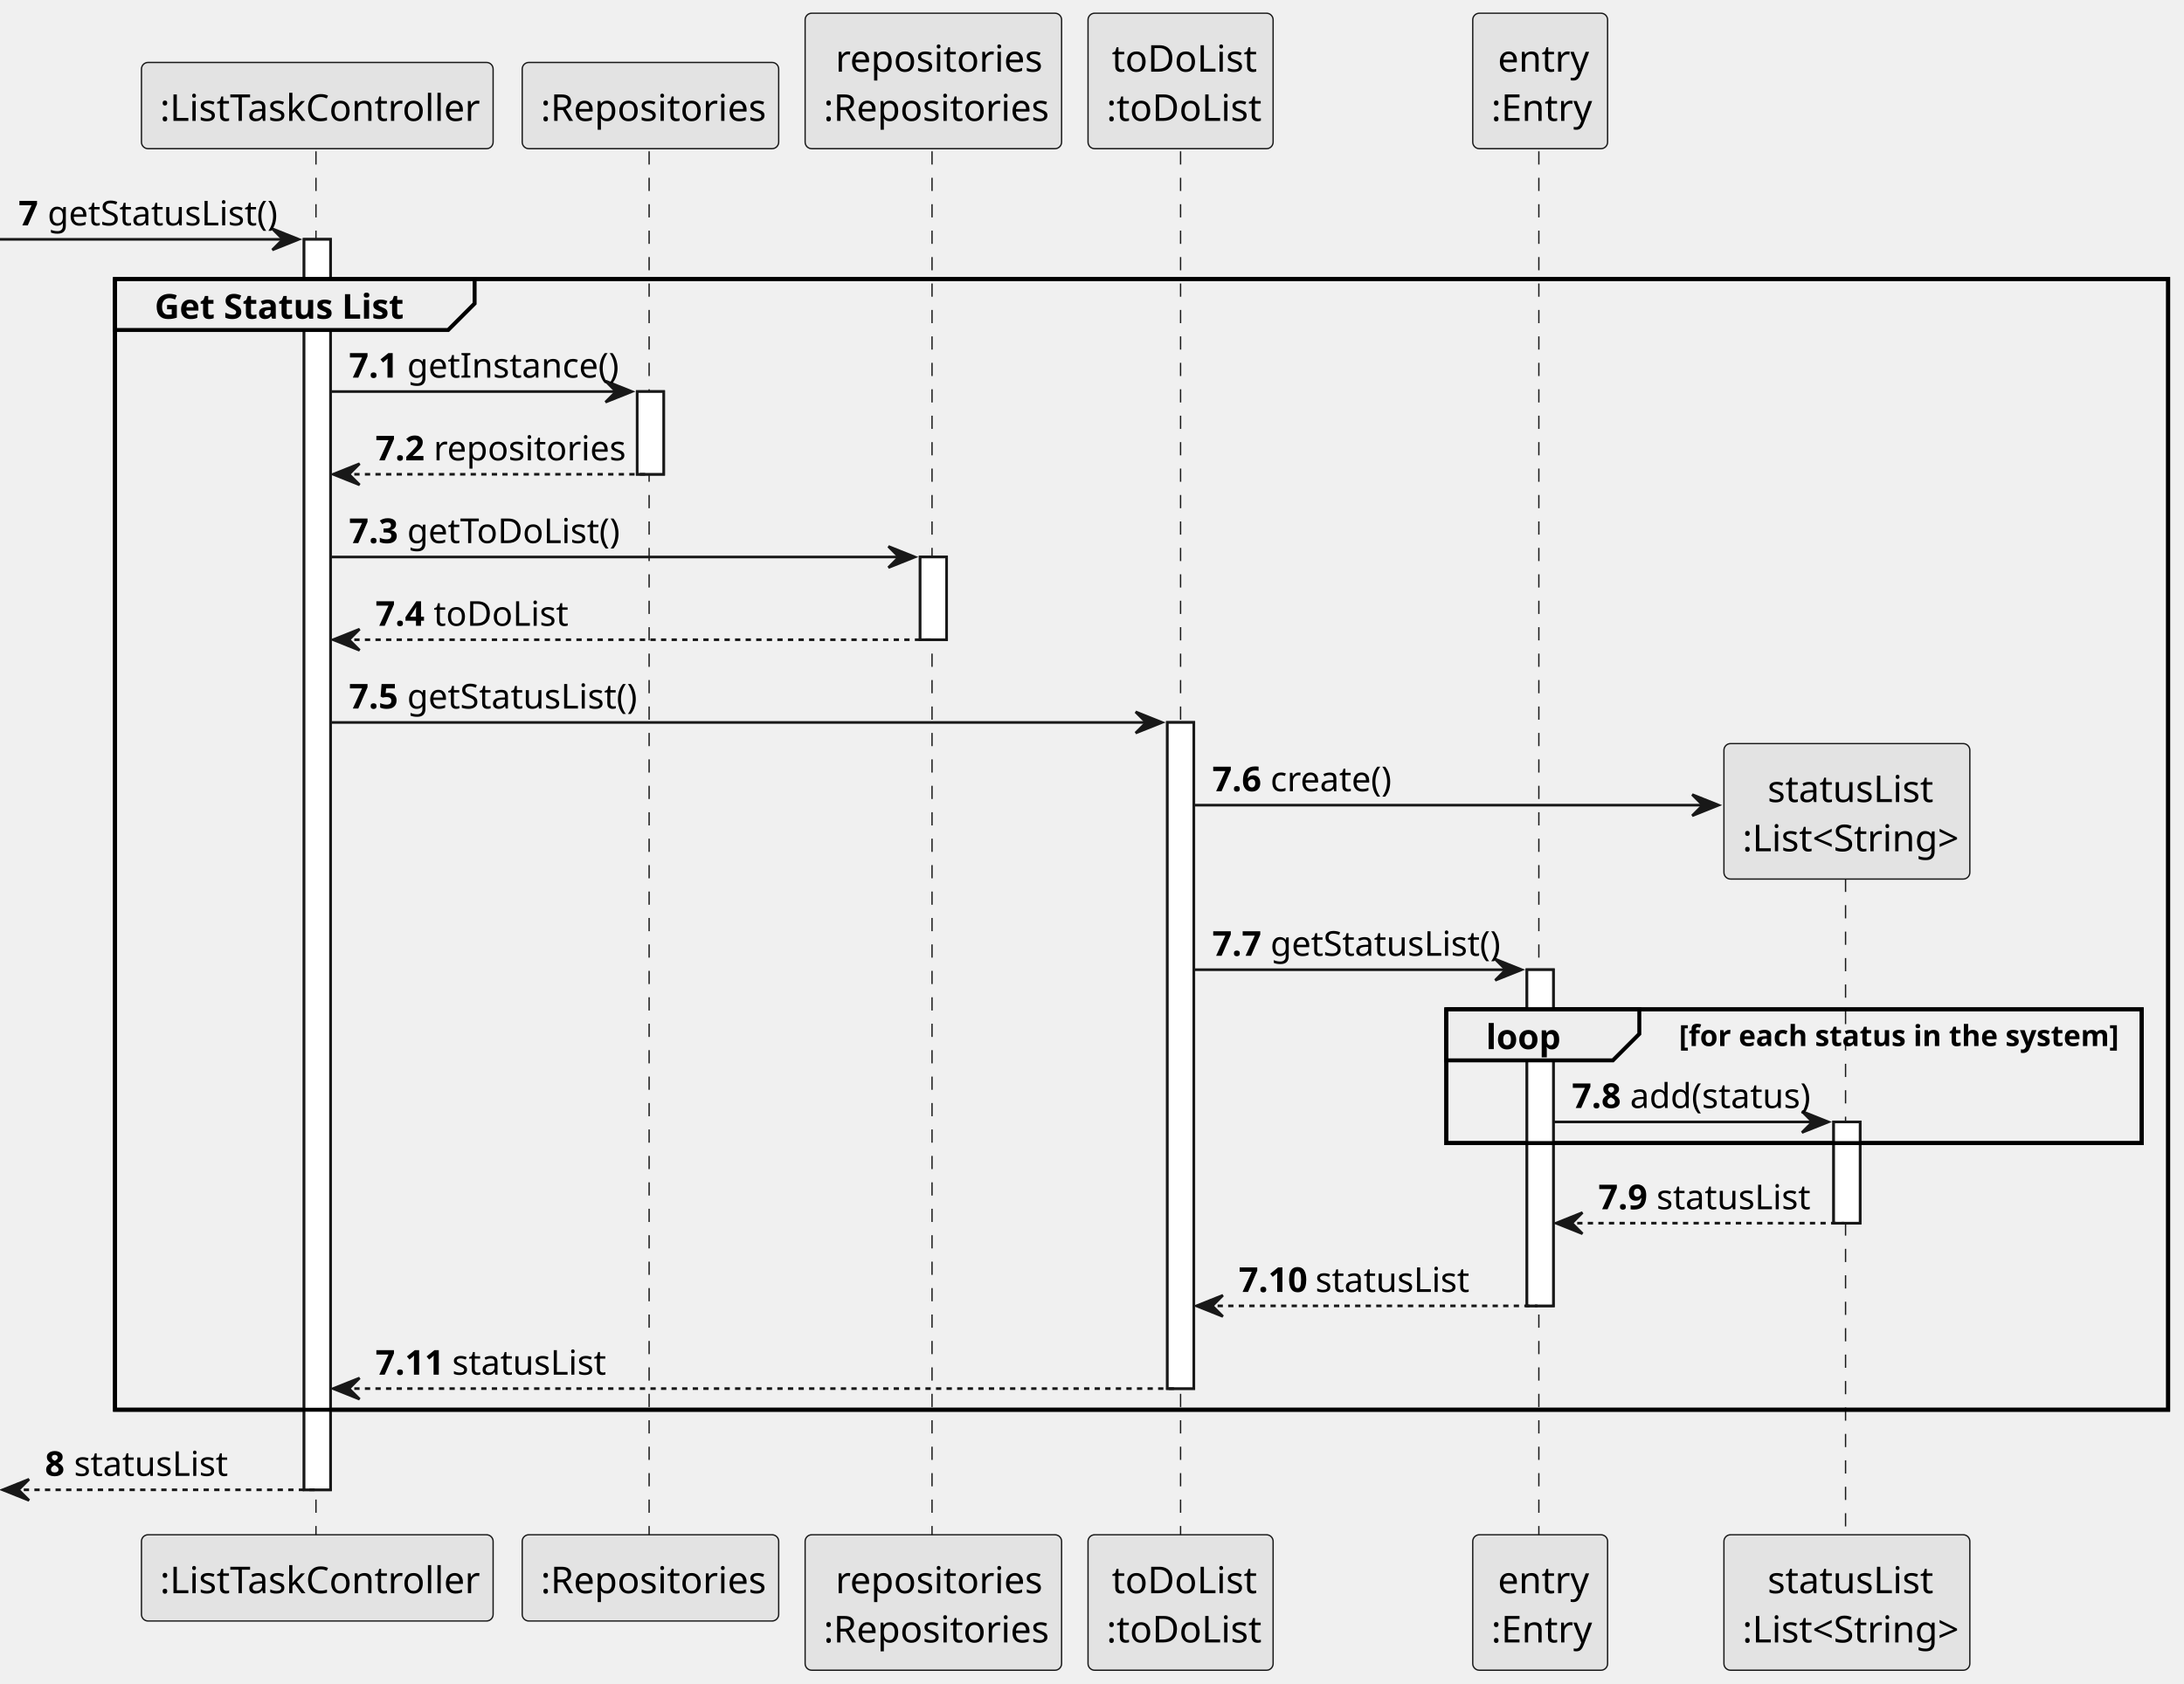
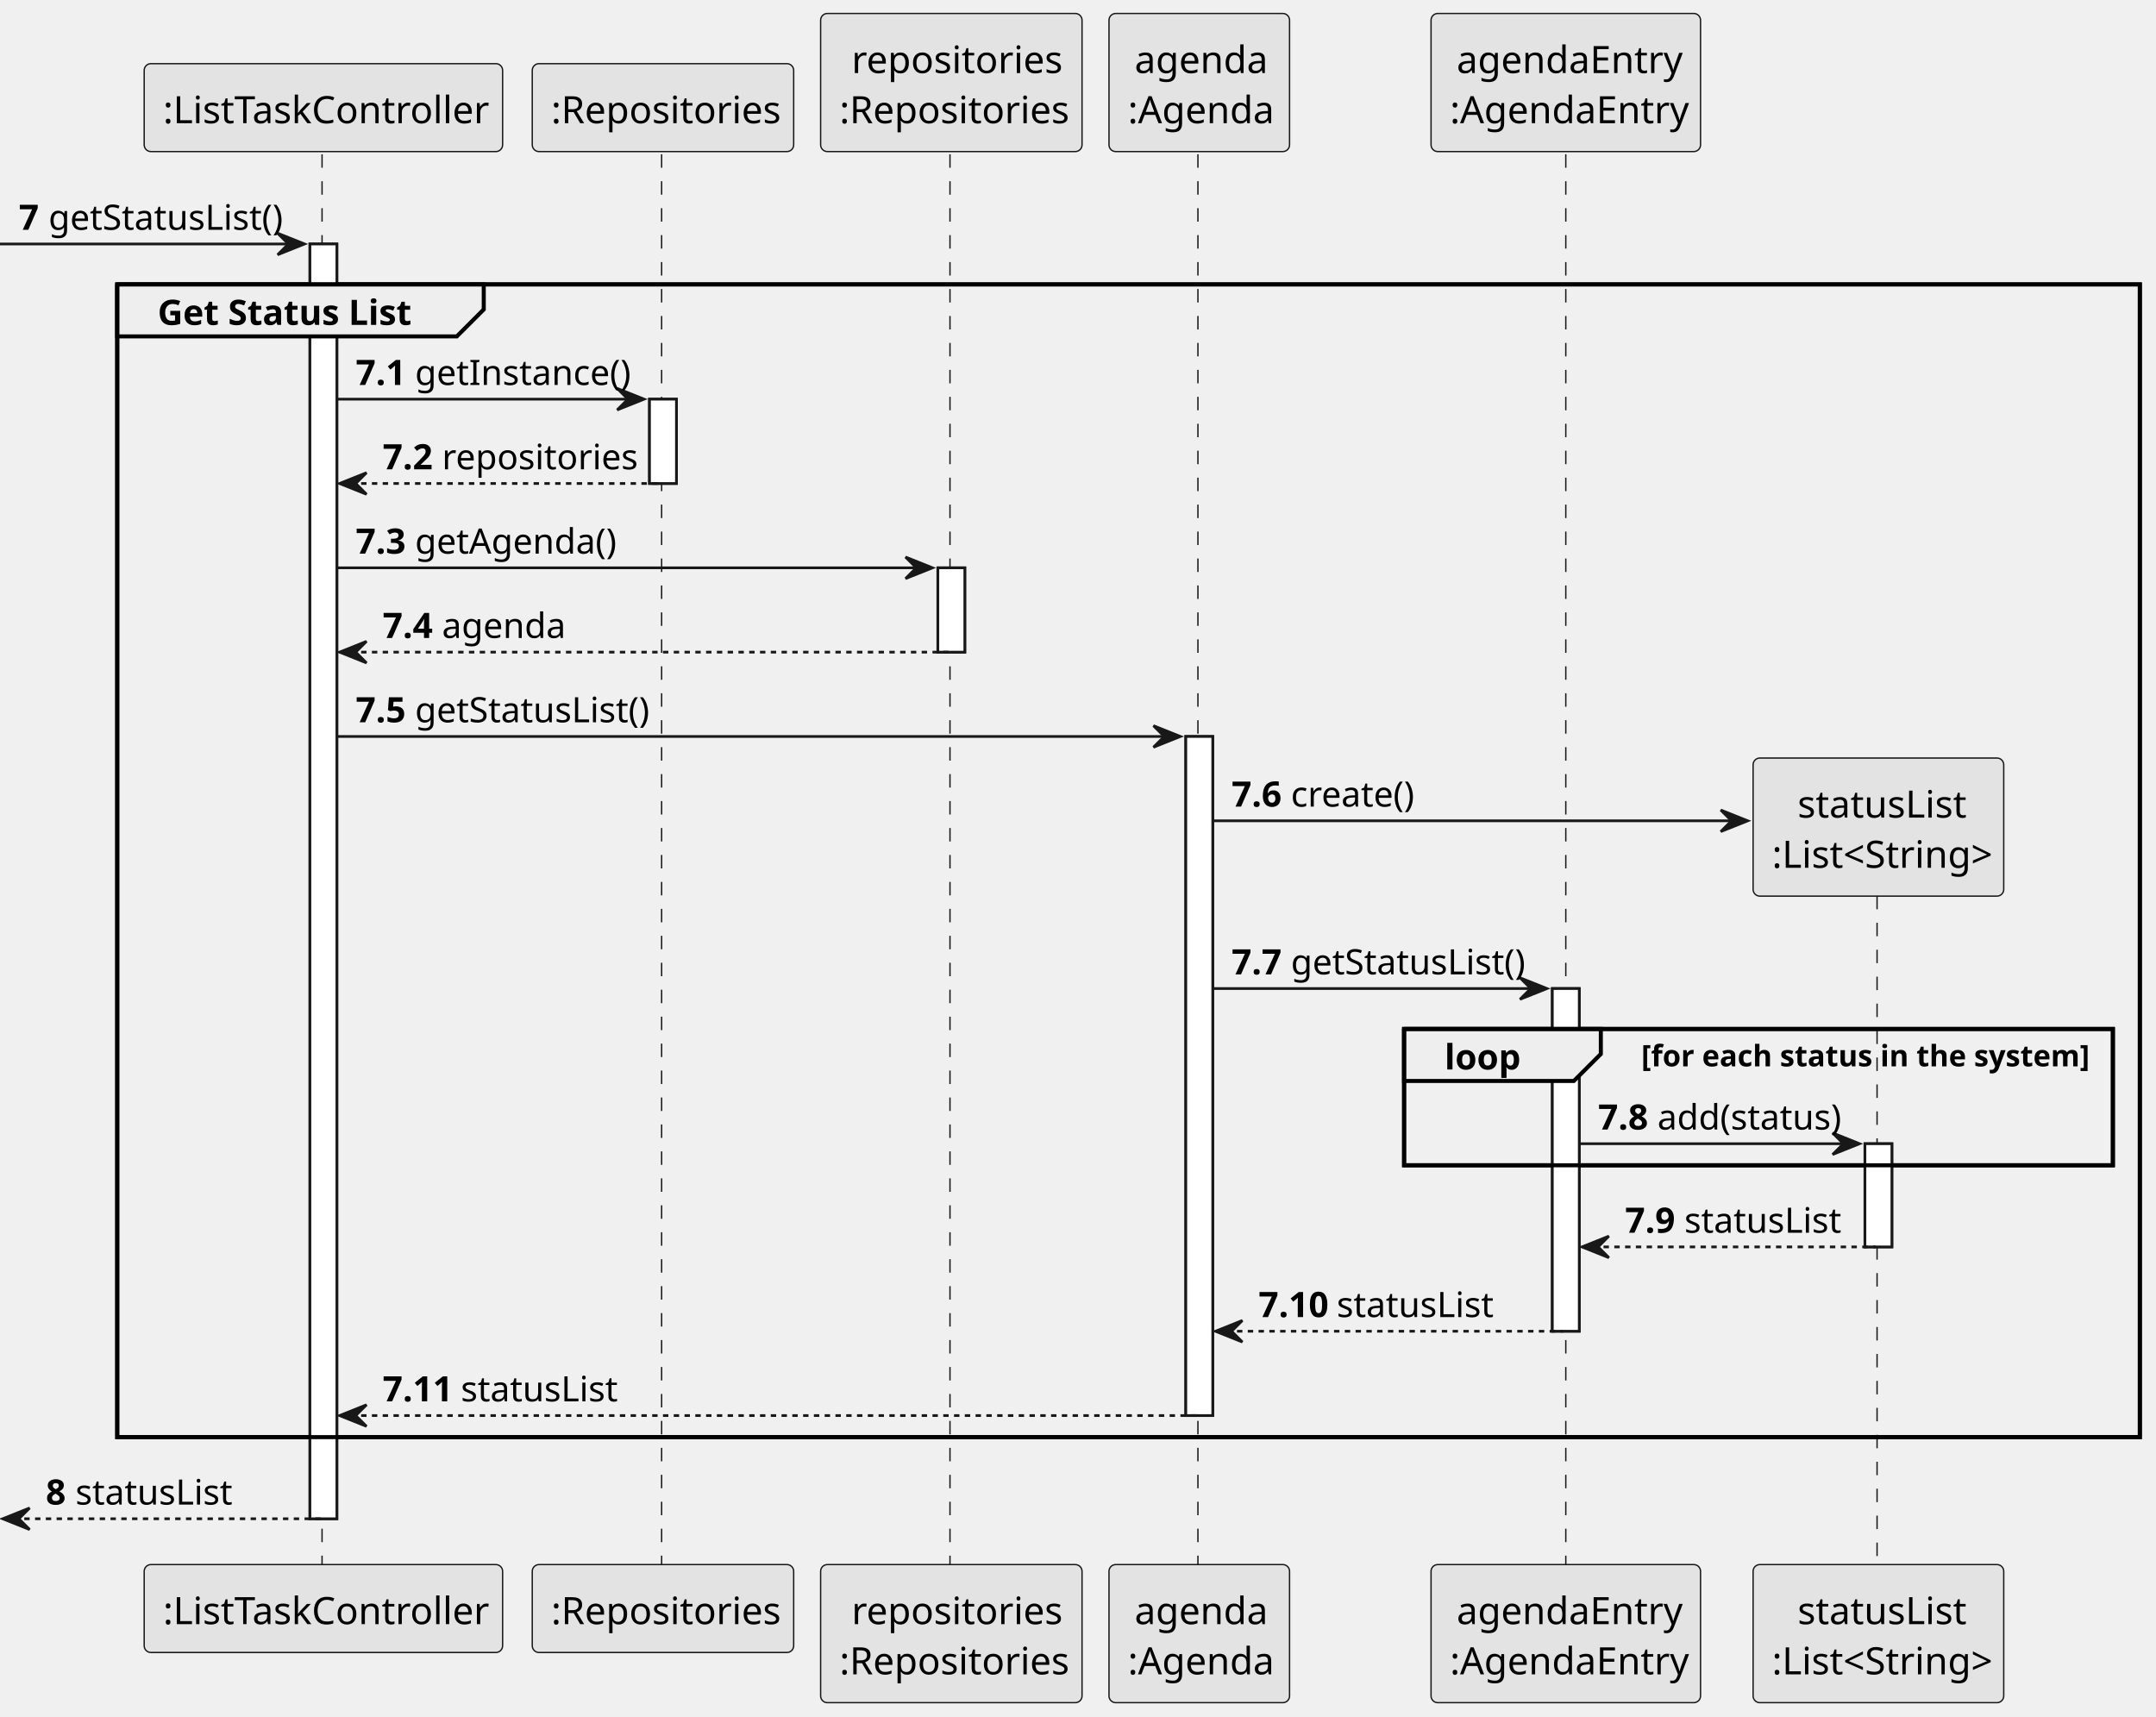
- <svg xmlns="http://www.w3.org/2000/svg" contentStyleType="text/css" height="637px" preserveAspectRatio="none" style="width:826px;height:637px;background:#FFFFFF;" version="1.1" viewBox="0 0 826 637" width="826px" zoomAndPan="magnify">
+ <svg xmlns="http://www.w3.org/2000/svg" contentStyleType="text/css" height="637px" preserveAspectRatio="none" style="width:800px;height:637px;background:#FFFFFF;" version="1.1" viewBox="0 0 800 637" width="800px" zoomAndPan="magnify">
  <defs />
  <g>
    <rect fill="#FFFFFF" height="473.025" style="stroke:#181818;stroke-width:1.0;" width="10" x="115" y="90.533" />
    <rect fill="#FFFFFF" height="31.291" style="stroke:#181818;stroke-width:1.0;" width="10" x="241" y="148.115" />
    <rect fill="#FFFFFF" height="31.291" style="stroke:#181818;stroke-width:1.0;" width="10" x="348" y="210.697" />
-     <rect fill="#FFFFFF" height="251.988" style="stroke:#181818;stroke-width:1.0;" width="10" x="441.5" y="273.279" />
-     <rect fill="#FFFFFF" height="127.164" style="stroke:#181818;stroke-width:1.0;" width="10" x="577.5" y="366.812" />
-     <rect fill="#FFFFFF" height="38.291" style="stroke:#181818;stroke-width:1.0;" width="10" x="693.5" y="424.394" />
-     <rect fill="none" height="427.734" style="stroke:#000000;stroke-width:1.5;" width="776.5" x="43.5" y="105.533" />
-     <rect fill="none" height="50.582" style="stroke:#000000;stroke-width:1.5;" width="263" x="547" y="381.812" />
+     <rect fill="#FFFFFF" height="251.988" style="stroke:#181818;stroke-width:1.0;" width="10" x="440" y="273.279" />
+     <rect fill="#FFFFFF" height="127.164" style="stroke:#181818;stroke-width:1.0;" width="10" x="576" y="366.812" />
+     <rect fill="#FFFFFF" height="38.291" style="stroke:#181818;stroke-width:1.0;" width="10" x="692" y="424.394" />
+     <rect fill="none" height="427.734" style="stroke:#000000;stroke-width:1.5;" width="750.5" x="43.5" y="105.533" />
+     <rect fill="none" height="50.582" style="stroke:#000000;stroke-width:1.5;" width="263" x="521" y="381.812" />
    <line style="stroke:#181818;stroke-width:0.5;stroke-dasharray:5.0,5.0;" x1="119.5" x2="119.5" y1="57.242" y2="581.559" />
    <line style="stroke:#181818;stroke-width:0.5;stroke-dasharray:5.0,5.0;" x1="245.5" x2="245.5" y1="57.242" y2="581.559" />
    <line style="stroke:#181818;stroke-width:0.5;stroke-dasharray:5.0,5.0;" x1="352.5" x2="352.5" y1="57.242" y2="581.559" />
-     <line style="stroke:#181818;stroke-width:0.5;stroke-dasharray:5.0,5.0;" x1="446.5" x2="446.5" y1="57.242" y2="581.559" />
-     <line style="stroke:#181818;stroke-width:0.5;stroke-dasharray:5.0,5.0;" x1="582" x2="582" y1="57.242" y2="581.559" />
-     <line style="stroke:#181818;stroke-width:0.5;stroke-dasharray:5.0,5.0;" x1="698" x2="698" y1="322.4" y2="581.559" />
+     <line style="stroke:#181818;stroke-width:0.5;stroke-dasharray:5.0,5.0;" x1="444.5" x2="444.5" y1="57.242" y2="581.559" />
+     <line style="stroke:#181818;stroke-width:0.5;stroke-dasharray:5.0,5.0;" x1="581" x2="581" y1="57.242" y2="581.559" />
+     <line style="stroke:#181818;stroke-width:0.5;stroke-dasharray:5.0,5.0;" x1="696.5" x2="696.5" y1="322.4" y2="581.559" />
    <rect fill="#E3E3E3" height="32.621" rx="2.5" ry="2.5" style="stroke:#181818;stroke-width:0.5;" width="133" x="53.5" y="23.621" />
    <text fill="#000000" font-family="sans-serif" font-size="14" lengthAdjust="spacing" textLength="119" x="60.5" y="45.728">:ListTaskController</text>
    <rect fill="#E3E3E3" height="32.621" rx="2.5" ry="2.5" style="stroke:#181818;stroke-width:0.5;" width="133" x="53.5" y="580.559" />
    <text fill="#000000" font-family="sans-serif" font-size="14" lengthAdjust="spacing" textLength="119" x="60.5" y="602.666">:ListTaskController</text>
    <rect fill="#E3E3E3" height="32.621" rx="2.5" ry="2.5" style="stroke:#181818;stroke-width:0.5;" width="97" x="197.5" y="23.621" />
    <text fill="#000000" font-family="sans-serif" font-size="14" lengthAdjust="spacing" textLength="83" x="204.5" y="45.728">:Repositories</text>
    <rect fill="#E3E3E3" height="32.621" rx="2.5" ry="2.5" style="stroke:#181818;stroke-width:0.5;" width="97" x="197.5" y="580.559" />
    <text fill="#000000" font-family="sans-serif" font-size="14" lengthAdjust="spacing" textLength="83" x="204.5" y="602.666">:Repositories</text>
    <rect fill="#E3E3E3" height="51.242" rx="2.5" ry="2.5" style="stroke:#181818;stroke-width:0.5;" width="97" x="304.5" y="5" />
    <text fill="#000000" font-family="sans-serif" font-size="14" lengthAdjust="spacing" textLength="74" x="316" y="27.107">repositories</text>
    <text fill="#000000" font-family="sans-serif" font-size="14" lengthAdjust="spacing" textLength="83" x="311.5" y="45.728">:Repositories</text>
    <rect fill="#E3E3E3" height="51.242" rx="2.5" ry="2.5" style="stroke:#181818;stroke-width:0.5;" width="97" x="304.5" y="580.559" />
    <text fill="#000000" font-family="sans-serif" font-size="14" lengthAdjust="spacing" textLength="74" x="316" y="602.666">repositories</text>
    <text fill="#000000" font-family="sans-serif" font-size="14" lengthAdjust="spacing" textLength="83" x="311.5" y="621.287">:Repositories</text>
-     <rect fill="#E3E3E3" height="51.242" rx="2.5" ry="2.5" style="stroke:#181818;stroke-width:0.5;" width="70" x="411.5" y="5" />
-     <text fill="#000000" font-family="sans-serif" font-size="14" lengthAdjust="spacing" textLength="52" x="420.5" y="27.107">toDoList</text>
-     <text fill="#000000" font-family="sans-serif" font-size="14" lengthAdjust="spacing" textLength="56" x="418.5" y="45.728">:toDoList</text>
-     <rect fill="#E3E3E3" height="51.242" rx="2.5" ry="2.5" style="stroke:#181818;stroke-width:0.5;" width="70" x="411.5" y="580.559" />
-     <text fill="#000000" font-family="sans-serif" font-size="14" lengthAdjust="spacing" textLength="52" x="420.5" y="602.666">toDoList</text>
-     <text fill="#000000" font-family="sans-serif" font-size="14" lengthAdjust="spacing" textLength="56" x="418.5" y="621.287">:toDoList</text>
-     <rect fill="#E3E3E3" height="51.242" rx="2.5" ry="2.5" style="stroke:#181818;stroke-width:0.5;" width="51" x="557" y="5" />
-     <text fill="#000000" font-family="sans-serif" font-size="14" lengthAdjust="spacing" textLength="32" x="566.5" y="27.107">entry</text>
-     <text fill="#000000" font-family="sans-serif" font-size="14" lengthAdjust="spacing" textLength="37" x="564" y="45.728">:Entry</text>
-     <rect fill="#E3E3E3" height="51.242" rx="2.5" ry="2.5" style="stroke:#181818;stroke-width:0.5;" width="51" x="557" y="580.559" />
-     <text fill="#000000" font-family="sans-serif" font-size="14" lengthAdjust="spacing" textLength="32" x="566.5" y="602.666">entry</text>
-     <text fill="#000000" font-family="sans-serif" font-size="14" lengthAdjust="spacing" textLength="37" x="564" y="621.287">:Entry</text>
-     <rect fill="#E3E3E3" height="51.242" rx="2.5" ry="2.5" style="stroke:#181818;stroke-width:0.5;" width="93" x="652" y="580.559" />
-     <text fill="#000000" font-family="sans-serif" font-size="14" lengthAdjust="spacing" textLength="60" x="668.5" y="602.666">statusList</text>
-     <text fill="#000000" font-family="sans-serif" font-size="14" lengthAdjust="spacing" textLength="79" x="659" y="621.287">:List&lt;String&gt;</text>
+     <rect fill="#E3E3E3" height="51.242" rx="2.5" ry="2.5" style="stroke:#181818;stroke-width:0.5;" width="67" x="411.5" y="5" />
+     <text fill="#000000" font-family="sans-serif" font-size="14" lengthAdjust="spacing" textLength="48" x="421" y="27.107">agenda</text>
+     <text fill="#000000" font-family="sans-serif" font-size="14" lengthAdjust="spacing" textLength="53" x="418.5" y="45.728">:Agenda</text>
+     <rect fill="#E3E3E3" height="51.242" rx="2.5" ry="2.5" style="stroke:#181818;stroke-width:0.5;" width="67" x="411.5" y="580.559" />
+     <text fill="#000000" font-family="sans-serif" font-size="14" lengthAdjust="spacing" textLength="48" x="421" y="602.666">agenda</text>
+     <text fill="#000000" font-family="sans-serif" font-size="14" lengthAdjust="spacing" textLength="53" x="418.5" y="621.287">:Agenda</text>
+     <rect fill="#E3E3E3" height="51.242" rx="2.5" ry="2.5" style="stroke:#181818;stroke-width:0.5;" width="100" x="531" y="5" />
+     <text fill="#000000" font-family="sans-serif" font-size="14" lengthAdjust="spacing" textLength="81" x="540.5" y="27.107">agendaEntry</text>
+     <text fill="#000000" font-family="sans-serif" font-size="14" lengthAdjust="spacing" textLength="86" x="538" y="45.728">:AgendaEntry</text>
+     <rect fill="#E3E3E3" height="51.242" rx="2.5" ry="2.5" style="stroke:#181818;stroke-width:0.5;" width="100" x="531" y="580.559" />
+     <text fill="#000000" font-family="sans-serif" font-size="14" lengthAdjust="spacing" textLength="81" x="540.5" y="602.666">agendaEntry</text>
+     <text fill="#000000" font-family="sans-serif" font-size="14" lengthAdjust="spacing" textLength="86" x="538" y="621.287">:AgendaEntry</text>
+     <rect fill="#E3E3E3" height="51.242" rx="2.5" ry="2.5" style="stroke:#181818;stroke-width:0.5;" width="93" x="650.5" y="580.559" />
+     <text fill="#000000" font-family="sans-serif" font-size="14" lengthAdjust="spacing" textLength="60" x="667" y="602.666">statusList</text>
+     <text fill="#000000" font-family="sans-serif" font-size="14" lengthAdjust="spacing" textLength="79" x="657.5" y="621.287">:List&lt;String&gt;</text>
    <rect fill="#FFFFFF" height="473.025" style="stroke:#181818;stroke-width:1.0;" width="10" x="115" y="90.533" />
    <rect fill="#FFFFFF" height="31.291" style="stroke:#181818;stroke-width:1.0;" width="10" x="241" y="148.115" />
    <rect fill="#FFFFFF" height="31.291" style="stroke:#181818;stroke-width:1.0;" width="10" x="348" y="210.697" />
-     <rect fill="#FFFFFF" height="251.988" style="stroke:#181818;stroke-width:1.0;" width="10" x="441.5" y="273.279" />
-     <rect fill="#FFFFFF" height="127.164" style="stroke:#181818;stroke-width:1.0;" width="10" x="577.5" y="366.812" />
-     <rect fill="#FFFFFF" height="38.291" style="stroke:#181818;stroke-width:1.0;" width="10" x="693.5" y="424.394" />
+     <rect fill="#FFFFFF" height="251.988" style="stroke:#181818;stroke-width:1.0;" width="10" x="440" y="273.279" />
+     <rect fill="#FFFFFF" height="127.164" style="stroke:#181818;stroke-width:1.0;" width="10" x="576" y="366.812" />
+     <rect fill="#FFFFFF" height="38.291" style="stroke:#181818;stroke-width:1.0;" width="10" x="692" y="424.394" />
    <polygon fill="#181818" points="103,86.533,113,90.533,103,94.533,107,90.533" style="stroke:#181818;stroke-width:1.0;" />
    <line style="stroke:#181818;stroke-width:1.0;" x1="0" x2="109" y1="90.533" y2="90.533" />
    <text fill="#000000" font-family="sans-serif" font-size="13" font-weight="bold" lengthAdjust="spacing" textLength="7" x="7" y="85.27">7</text>
    <text fill="#000000" font-family="sans-serif" font-size="13" lengthAdjust="spacing" textLength="85" x="18" y="85.27">getStatusList()</text>
    <path d="M43.5,105.533 L179.5,105.533 L179.5,114.824 L169.5,124.824 L43.5,124.824 L43.5,105.533 " fill="#EEEEEE" style="stroke:#000000;stroke-width:1.5;" />
-     <rect fill="none" height="427.734" style="stroke:#000000;stroke-width:1.5;" width="776.5" x="43.5" y="105.533" />
+     <rect fill="none" height="427.734" style="stroke:#000000;stroke-width:1.5;" width="750.5" x="43.5" y="105.533" />
    <text fill="#000000" font-family="sans-serif" font-size="13" font-weight="bold" lengthAdjust="spacing" textLength="91" x="58.5" y="120.561">Get Status List</text>
    <polygon fill="#181818" points="229,144.115,239,148.115,229,152.115,233,148.115" style="stroke:#181818;stroke-width:1.0;" />
    <line style="stroke:#181818;stroke-width:1.0;" x1="125" x2="235" y1="148.115" y2="148.115" />
    <text fill="#000000" font-family="sans-serif" font-size="13" font-weight="bold" lengthAdjust="spacing" textLength="18" x="132" y="142.852">7.1</text>
    <text fill="#000000" font-family="sans-serif" font-size="13" lengthAdjust="spacing" textLength="75" x="154" y="142.852">getInstance()</text>
    <polygon fill="#181818" points="136,175.406,126,179.406,136,183.406,132,179.406" style="stroke:#181818;stroke-width:1.0;" />
    <line style="stroke:#181818;stroke-width:1.0;stroke-dasharray:2.0,2.0;" x1="130" x2="245" y1="179.406" y2="179.406" />
    <text fill="#000000" font-family="sans-serif" font-size="13" font-weight="bold" lengthAdjust="spacing" textLength="18" x="142" y="174.144">7.2</text>
    <text fill="#000000" font-family="sans-serif" font-size="13" lengthAdjust="spacing" textLength="67" x="164" y="174.144">repositories</text>
    <polygon fill="#181818" points="336,206.697,346,210.697,336,214.697,340,210.697" style="stroke:#181818;stroke-width:1.0;" />
    <line style="stroke:#181818;stroke-width:1.0;" x1="125" x2="342" y1="210.697" y2="210.697" />
    <text fill="#000000" font-family="sans-serif" font-size="13" font-weight="bold" lengthAdjust="spacing" textLength="18" x="132" y="205.435">7.3</text>
-     <text fill="#000000" font-family="sans-serif" font-size="13" lengthAdjust="spacing" textLength="77" x="154" y="205.435">getToDoList()</text>
+     <text fill="#000000" font-family="sans-serif" font-size="13" lengthAdjust="spacing" textLength="70" x="154" y="205.435">getAgenda()</text>
    <polygon fill="#181818" points="136,237.988,126,241.988,136,245.988,132,241.988" style="stroke:#181818;stroke-width:1.0;" />
    <line style="stroke:#181818;stroke-width:1.0;stroke-dasharray:2.0,2.0;" x1="130" x2="352" y1="241.988" y2="241.988" />
    <text fill="#000000" font-family="sans-serif" font-size="13" font-weight="bold" lengthAdjust="spacing" textLength="18" x="142" y="236.726">7.4</text>
-     <text fill="#000000" font-family="sans-serif" font-size="13" lengthAdjust="spacing" textLength="48" x="164" y="236.726">toDoList</text>
-     <polygon fill="#181818" points="429.5,269.279,439.5,273.279,429.5,277.279,433.5,273.279" style="stroke:#181818;stroke-width:1.0;" />
-     <line style="stroke:#181818;stroke-width:1.0;" x1="125" x2="435.5" y1="273.279" y2="273.279" />
+     <text fill="#000000" font-family="sans-serif" font-size="13" lengthAdjust="spacing" textLength="42" x="164" y="236.726">agenda</text>
+     <polygon fill="#181818" points="428,269.279,438,273.279,428,277.279,432,273.279" style="stroke:#181818;stroke-width:1.0;" />
+     <line style="stroke:#181818;stroke-width:1.0;" x1="125" x2="434" y1="273.279" y2="273.279" />
    <text fill="#000000" font-family="sans-serif" font-size="13" font-weight="bold" lengthAdjust="spacing" textLength="18" x="132" y="268.017">7.5</text>
    <text fill="#000000" font-family="sans-serif" font-size="13" lengthAdjust="spacing" textLength="85" x="154" y="268.017">getStatusList()</text>
-     <polygon fill="#181818" points="640,300.57,650,304.57,640,308.57,644,304.57" style="stroke:#181818;stroke-width:1.0;" />
-     <line style="stroke:#181818;stroke-width:1.0;" x1="451.5" x2="646" y1="304.57" y2="304.57" />
-     <text fill="#000000" font-family="sans-serif" font-size="13" font-weight="bold" lengthAdjust="spacing" textLength="18" x="458.5" y="299.308">7.6</text>
-     <text fill="#000000" font-family="sans-serif" font-size="13" lengthAdjust="spacing" textLength="44" x="480.5" y="299.308">create()</text>
-     <rect fill="#E3E3E3" height="51.242" rx="2.5" ry="2.5" style="stroke:#181818;stroke-width:0.5;" width="93" x="652" y="281.279" />
-     <text fill="#000000" font-family="sans-serif" font-size="14" lengthAdjust="spacing" textLength="60" x="668.5" y="303.387">statusList</text>
-     <text fill="#000000" font-family="sans-serif" font-size="14" lengthAdjust="spacing" textLength="79" x="659" y="322.008">:List&lt;String&gt;</text>
-     <polygon fill="#181818" points="565.5,362.812,575.5,366.812,565.5,370.812,569.5,366.812" style="stroke:#181818;stroke-width:1.0;" />
-     <line style="stroke:#181818;stroke-width:1.0;" x1="451.5" x2="571.5" y1="366.812" y2="366.812" />
-     <text fill="#000000" font-family="sans-serif" font-size="13" font-weight="bold" lengthAdjust="spacing" textLength="18" x="458.5" y="361.55">7.7</text>
-     <text fill="#000000" font-family="sans-serif" font-size="13" lengthAdjust="spacing" textLength="85" x="480.5" y="361.55">getStatusList()</text>
-     <path d="M547,381.812 L620,381.812 L620,391.103 L610,401.103 L547,401.103 L547,381.812 " fill="#EEEEEE" style="stroke:#000000;stroke-width:1.5;" />
-     <rect fill="none" height="50.582" style="stroke:#000000;stroke-width:1.5;" width="263" x="547" y="381.812" />
-     <text fill="#000000" font-family="sans-serif" font-size="13" font-weight="bold" lengthAdjust="spacing" textLength="28" x="562" y="396.841">loop</text>
-     <text fill="#000000" font-family="sans-serif" font-size="11" font-weight="bold" lengthAdjust="spacing" textLength="170" x="635" y="395.683">[for each status in the system]</text>
-     <polygon fill="#181818" points="681.5,420.394,691.5,424.394,681.5,428.394,685.5,424.394" style="stroke:#181818;stroke-width:1.0;" />
-     <line style="stroke:#181818;stroke-width:1.0;" x1="587.5" x2="687.5" y1="424.394" y2="424.394" />
-     <text fill="#000000" font-family="sans-serif" font-size="13" font-weight="bold" lengthAdjust="spacing" textLength="18" x="594.5" y="419.132">7.8</text>
-     <text fill="#000000" font-family="sans-serif" font-size="13" lengthAdjust="spacing" textLength="65" x="616.5" y="419.132">add(status)</text>
-     <polygon fill="#181818" points="598.5,458.685,588.5,462.685,598.5,466.685,594.5,462.685" style="stroke:#181818;stroke-width:1.0;" />
-     <line style="stroke:#181818;stroke-width:1.0;stroke-dasharray:2.0,2.0;" x1="592.5" x2="697.5" y1="462.685" y2="462.685" />
-     <text fill="#000000" font-family="sans-serif" font-size="13" font-weight="bold" lengthAdjust="spacing" textLength="18" x="604.5" y="457.423">7.9</text>
-     <text fill="#000000" font-family="sans-serif" font-size="13" lengthAdjust="spacing" textLength="57" x="626.5" y="457.423">statusList</text>
-     <polygon fill="#181818" points="462.5,489.977,452.5,493.977,462.5,497.977,458.5,493.977" style="stroke:#181818;stroke-width:1.0;" />
-     <line style="stroke:#181818;stroke-width:1.0;stroke-dasharray:2.0,2.0;" x1="456.5" x2="581.5" y1="493.977" y2="493.977" />
-     <text fill="#000000" font-family="sans-serif" font-size="13" font-weight="bold" lengthAdjust="spacing" textLength="25" x="468.5" y="488.714">7.10</text>
-     <text fill="#000000" font-family="sans-serif" font-size="13" lengthAdjust="spacing" textLength="57" x="497.5" y="488.714">statusList</text>
+     <polygon fill="#181818" points="638.5,300.57,648.5,304.57,638.5,308.57,642.5,304.57" style="stroke:#181818;stroke-width:1.0;" />
+     <line style="stroke:#181818;stroke-width:1.0;" x1="450" x2="644.5" y1="304.57" y2="304.57" />
+     <text fill="#000000" font-family="sans-serif" font-size="13" font-weight="bold" lengthAdjust="spacing" textLength="18" x="457" y="299.308">7.6</text>
+     <text fill="#000000" font-family="sans-serif" font-size="13" lengthAdjust="spacing" textLength="44" x="479" y="299.308">create()</text>
+     <rect fill="#E3E3E3" height="51.242" rx="2.5" ry="2.5" style="stroke:#181818;stroke-width:0.5;" width="93" x="650.5" y="281.279" />
+     <text fill="#000000" font-family="sans-serif" font-size="14" lengthAdjust="spacing" textLength="60" x="667" y="303.387">statusList</text>
+     <text fill="#000000" font-family="sans-serif" font-size="14" lengthAdjust="spacing" textLength="79" x="657.5" y="322.008">:List&lt;String&gt;</text>
+     <polygon fill="#181818" points="564,362.812,574,366.812,564,370.812,568,366.812" style="stroke:#181818;stroke-width:1.0;" />
+     <line style="stroke:#181818;stroke-width:1.0;" x1="450" x2="570" y1="366.812" y2="366.812" />
+     <text fill="#000000" font-family="sans-serif" font-size="13" font-weight="bold" lengthAdjust="spacing" textLength="18" x="457" y="361.55">7.7</text>
+     <text fill="#000000" font-family="sans-serif" font-size="13" lengthAdjust="spacing" textLength="85" x="479" y="361.55">getStatusList()</text>
+     <path d="M521,381.812 L594,381.812 L594,391.103 L584,401.103 L521,401.103 L521,381.812 " fill="#EEEEEE" style="stroke:#000000;stroke-width:1.5;" />
+     <rect fill="none" height="50.582" style="stroke:#000000;stroke-width:1.5;" width="263" x="521" y="381.812" />
+     <text fill="#000000" font-family="sans-serif" font-size="13" font-weight="bold" lengthAdjust="spacing" textLength="28" x="536" y="396.841">loop</text>
+     <text fill="#000000" font-family="sans-serif" font-size="11" font-weight="bold" lengthAdjust="spacing" textLength="170" x="609" y="395.683">[for each status in the system]</text>
+     <polygon fill="#181818" points="680,420.394,690,424.394,680,428.394,684,424.394" style="stroke:#181818;stroke-width:1.0;" />
+     <line style="stroke:#181818;stroke-width:1.0;" x1="586" x2="686" y1="424.394" y2="424.394" />
+     <text fill="#000000" font-family="sans-serif" font-size="13" font-weight="bold" lengthAdjust="spacing" textLength="18" x="593" y="419.132">7.8</text>
+     <text fill="#000000" font-family="sans-serif" font-size="13" lengthAdjust="spacing" textLength="65" x="615" y="419.132">add(status)</text>
+     <polygon fill="#181818" points="597,458.685,587,462.685,597,466.685,593,462.685" style="stroke:#181818;stroke-width:1.0;" />
+     <line style="stroke:#181818;stroke-width:1.0;stroke-dasharray:2.0,2.0;" x1="591" x2="696" y1="462.685" y2="462.685" />
+     <text fill="#000000" font-family="sans-serif" font-size="13" font-weight="bold" lengthAdjust="spacing" textLength="18" x="603" y="457.423">7.9</text>
+     <text fill="#000000" font-family="sans-serif" font-size="13" lengthAdjust="spacing" textLength="57" x="625" y="457.423">statusList</text>
+     <polygon fill="#181818" points="461,489.977,451,493.977,461,497.977,457,493.977" style="stroke:#181818;stroke-width:1.0;" />
+     <line style="stroke:#181818;stroke-width:1.0;stroke-dasharray:2.0,2.0;" x1="455" x2="580" y1="493.977" y2="493.977" />
+     <text fill="#000000" font-family="sans-serif" font-size="13" font-weight="bold" lengthAdjust="spacing" textLength="25" x="467" y="488.714">7.10</text>
+     <text fill="#000000" font-family="sans-serif" font-size="13" lengthAdjust="spacing" textLength="57" x="496" y="488.714">statusList</text>
    <polygon fill="#181818" points="136,521.268,126,525.268,136,529.268,132,525.268" style="stroke:#181818;stroke-width:1.0;" />
-     <line style="stroke:#181818;stroke-width:1.0;stroke-dasharray:2.0,2.0;" x1="130" x2="445.5" y1="525.268" y2="525.268" />
+     <line style="stroke:#181818;stroke-width:1.0;stroke-dasharray:2.0,2.0;" x1="130" x2="444" y1="525.268" y2="525.268" />
    <text fill="#000000" font-family="sans-serif" font-size="13" font-weight="bold" lengthAdjust="spacing" textLength="25" x="142" y="520.005">7.11</text>
    <text fill="#000000" font-family="sans-serif" font-size="13" lengthAdjust="spacing" textLength="57" x="171" y="520.005">statusList</text>
    <polygon fill="#181818" points="11,559.559,1,563.559,11,567.559,7,563.559" style="stroke:#181818;stroke-width:1.0;" />
    <line style="stroke:#181818;stroke-width:1.0;stroke-dasharray:2.0,2.0;" x1="5" x2="119" y1="563.559" y2="563.559" />
    <text fill="#000000" font-family="sans-serif" font-size="13" font-weight="bold" lengthAdjust="spacing" textLength="7" x="17" y="558.296">8</text>
    <text fill="#000000" font-family="sans-serif" font-size="13" lengthAdjust="spacing" textLength="57" x="28" y="558.296">statusList</text>
  </g>
</svg>
